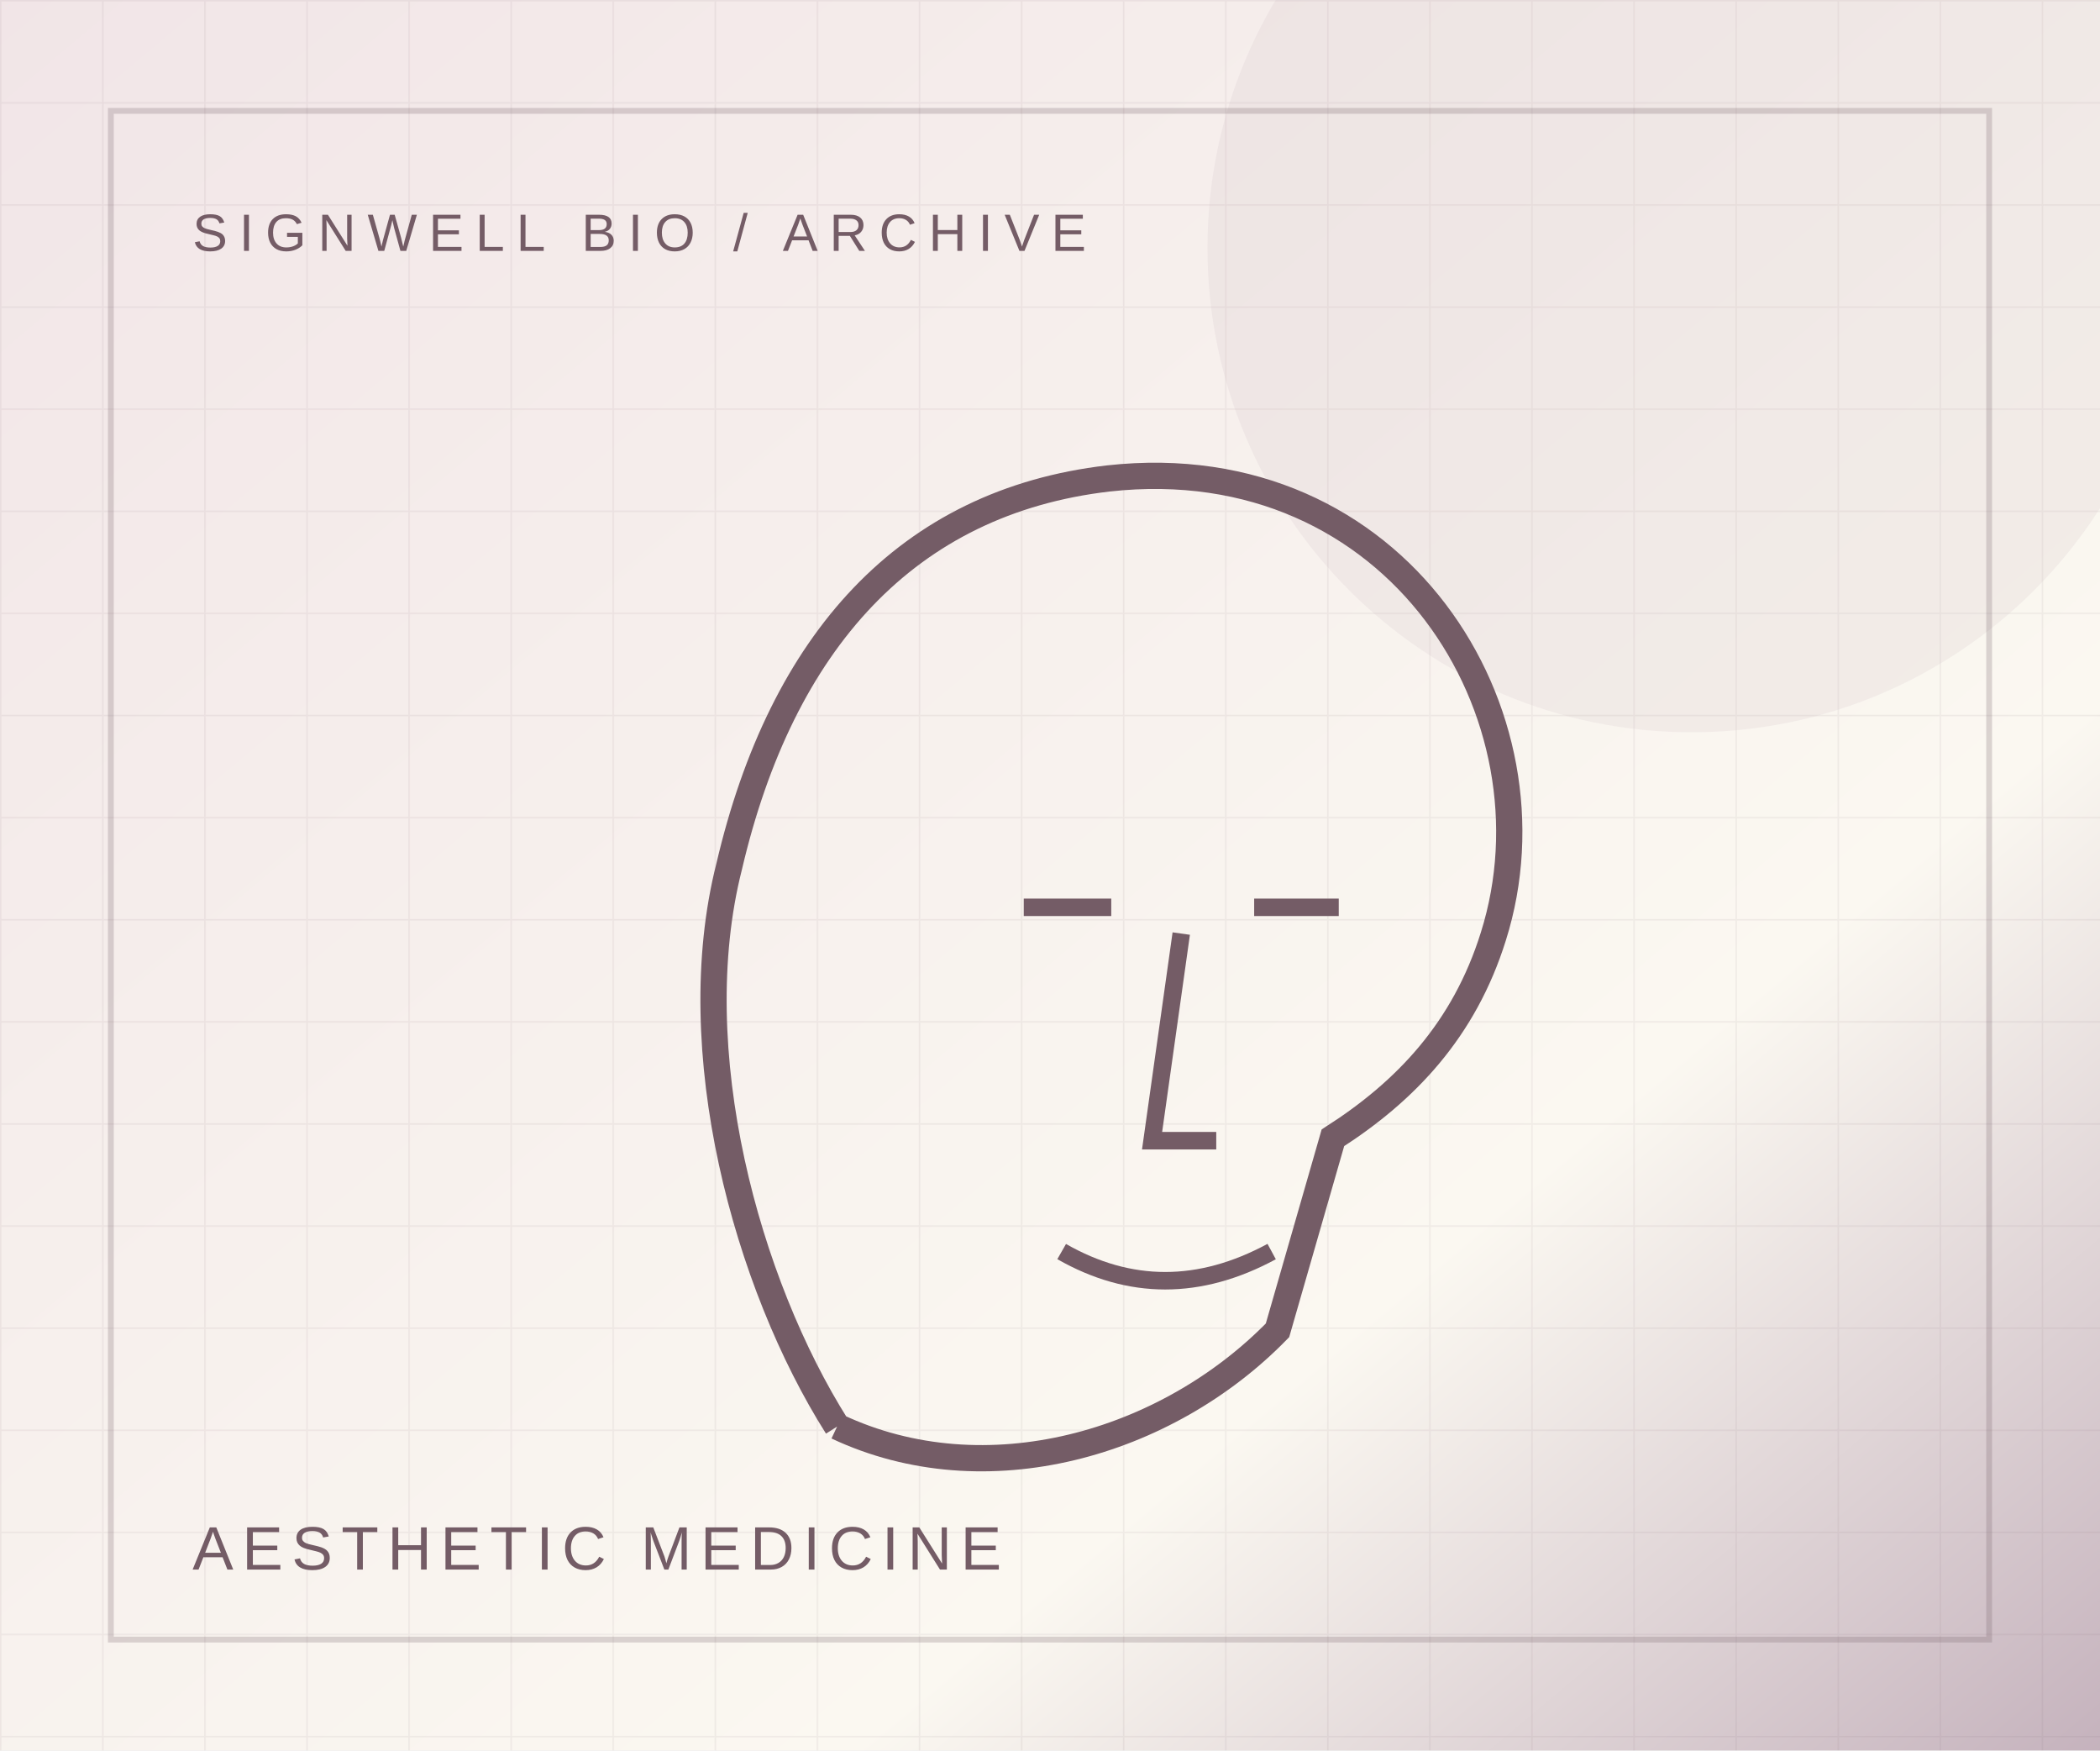
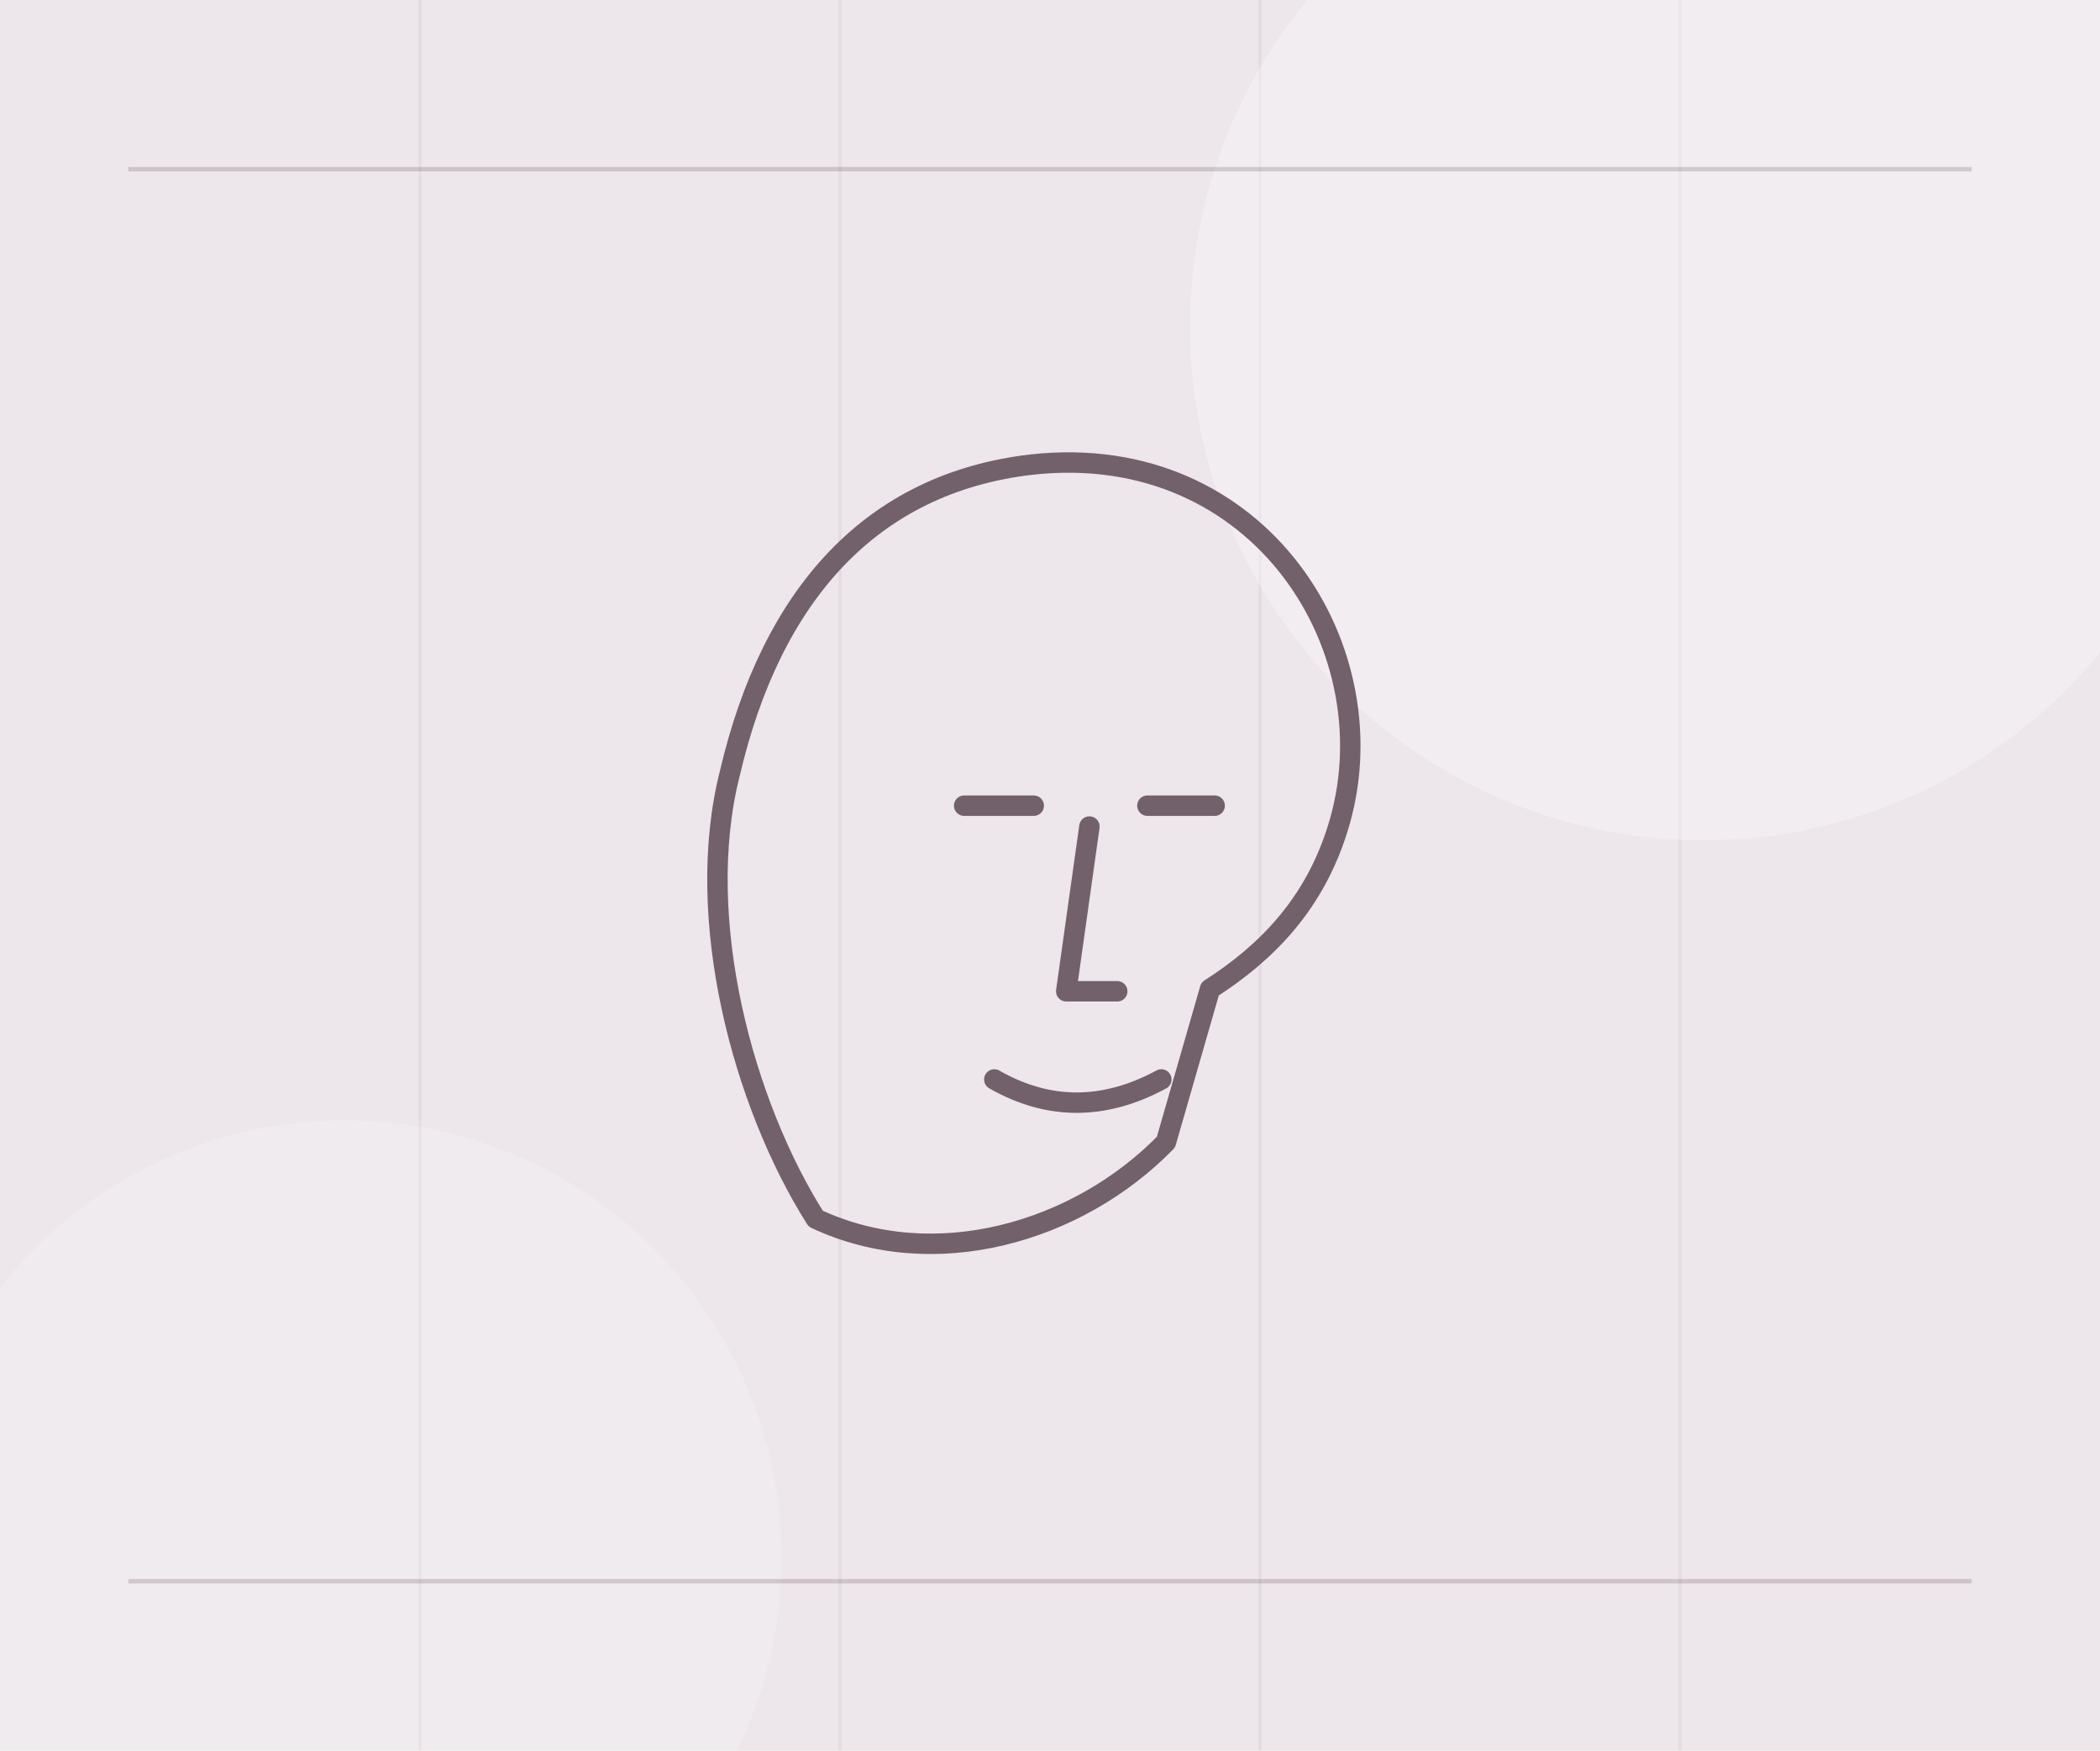
<svg xmlns="http://www.w3.org/2000/svg" viewBox="0 0 720 600" role="img" aria-label="美學醫學專欄">
-   <defs>
-     <linearGradient id="paper" x1="0" y1="0" x2="1" y2="1">
-       <stop stop-color="#f1e5e7" />
-       <stop offset=".7" stop-color="#fbf8f1" />
-       <stop offset="1" stop-color="#c4b1bc" />
-     </linearGradient>
-     <pattern id="grid" width="35" height="35" patternUnits="userSpaceOnUse">
-       <path d="M35 0H0V35" fill="none" stroke="#745c66" stroke-opacity=".08" />
-     </pattern>
-   </defs>
-   <rect width="720" height="600" fill="url(#paper)" />
-   <rect width="720" height="600" fill="url(#grid)" />
-   <circle cx="580" cy="85" r="166" fill="#c4b1bc" opacity=".16" />
-   <g color="#745c66" transform="translate(10 -6)">
-     <path d="M277 495c-31-49-53-129-37-192 18-77 61-125 130-133 99-11 156 81 132 157-10 32-30 53-55 69l-19 66c-38 39-100 57-151 33" fill="none" stroke="currentColor" stroke-width="9" />
-     <path d="M341 317h30m49 0h29m-54 9l-10 71h22m-53 38q35 20 72 0" fill="none" stroke="currentColor" stroke-width="6" />
+   <rect width="720" height="600" fill="#ede6ea" />
+   <g stroke="#72606b" stroke-opacity=".075" stroke-width="1" fill="none">
+     <path d="M144 0V600" />
+     <path d="M288 0V600" />
+     <path d="M432 0V600" />
+     <path d="M576 0V600" />
  </g>
-   <rect x="38" y="38" width="644" height="524" fill="none" stroke="#745c66" stroke-opacity=".24" stroke-width="2" />
-   <text x="66" y="86" fill="#745c66" font-size="18" letter-spacing="4" font-family="Arial,sans-serif">SIGNWELL BIO / ARCHIVE</text>
-   <text x="66" y="538" fill="#745c66" font-size="21" letter-spacing="3" font-family="Arial,sans-serif">AESTHETIC MEDICINE</text>
+   <circle cx="584" cy="112" r="176" fill="#fff" opacity=".3" />
+   <circle cx="118" cy="534" r="150" fill="#fff" opacity=".18" />
+   <path d="M44 58H676M44 542H676" stroke="#72606b" stroke-opacity=".26" stroke-width="1.5" />
+   <g transform="translate(59.37 24.05) scale(0.7953)" fill="none" stroke="#72606b" stroke-width="8.80" stroke-linecap="round" stroke-linejoin="round">
+     <path d="M277 495c-31-49-53-129-37-192 18-77 61-125 130-133 99-11 156 81 132 157-10 32-30 53-55 69l-19 66c-38 39-100 57-151 33" />
+     <path d="M341 317h30M420 317h29M395 326l-10 71h22M354 435q35 20 72 0" />
+   </g>
</svg>
